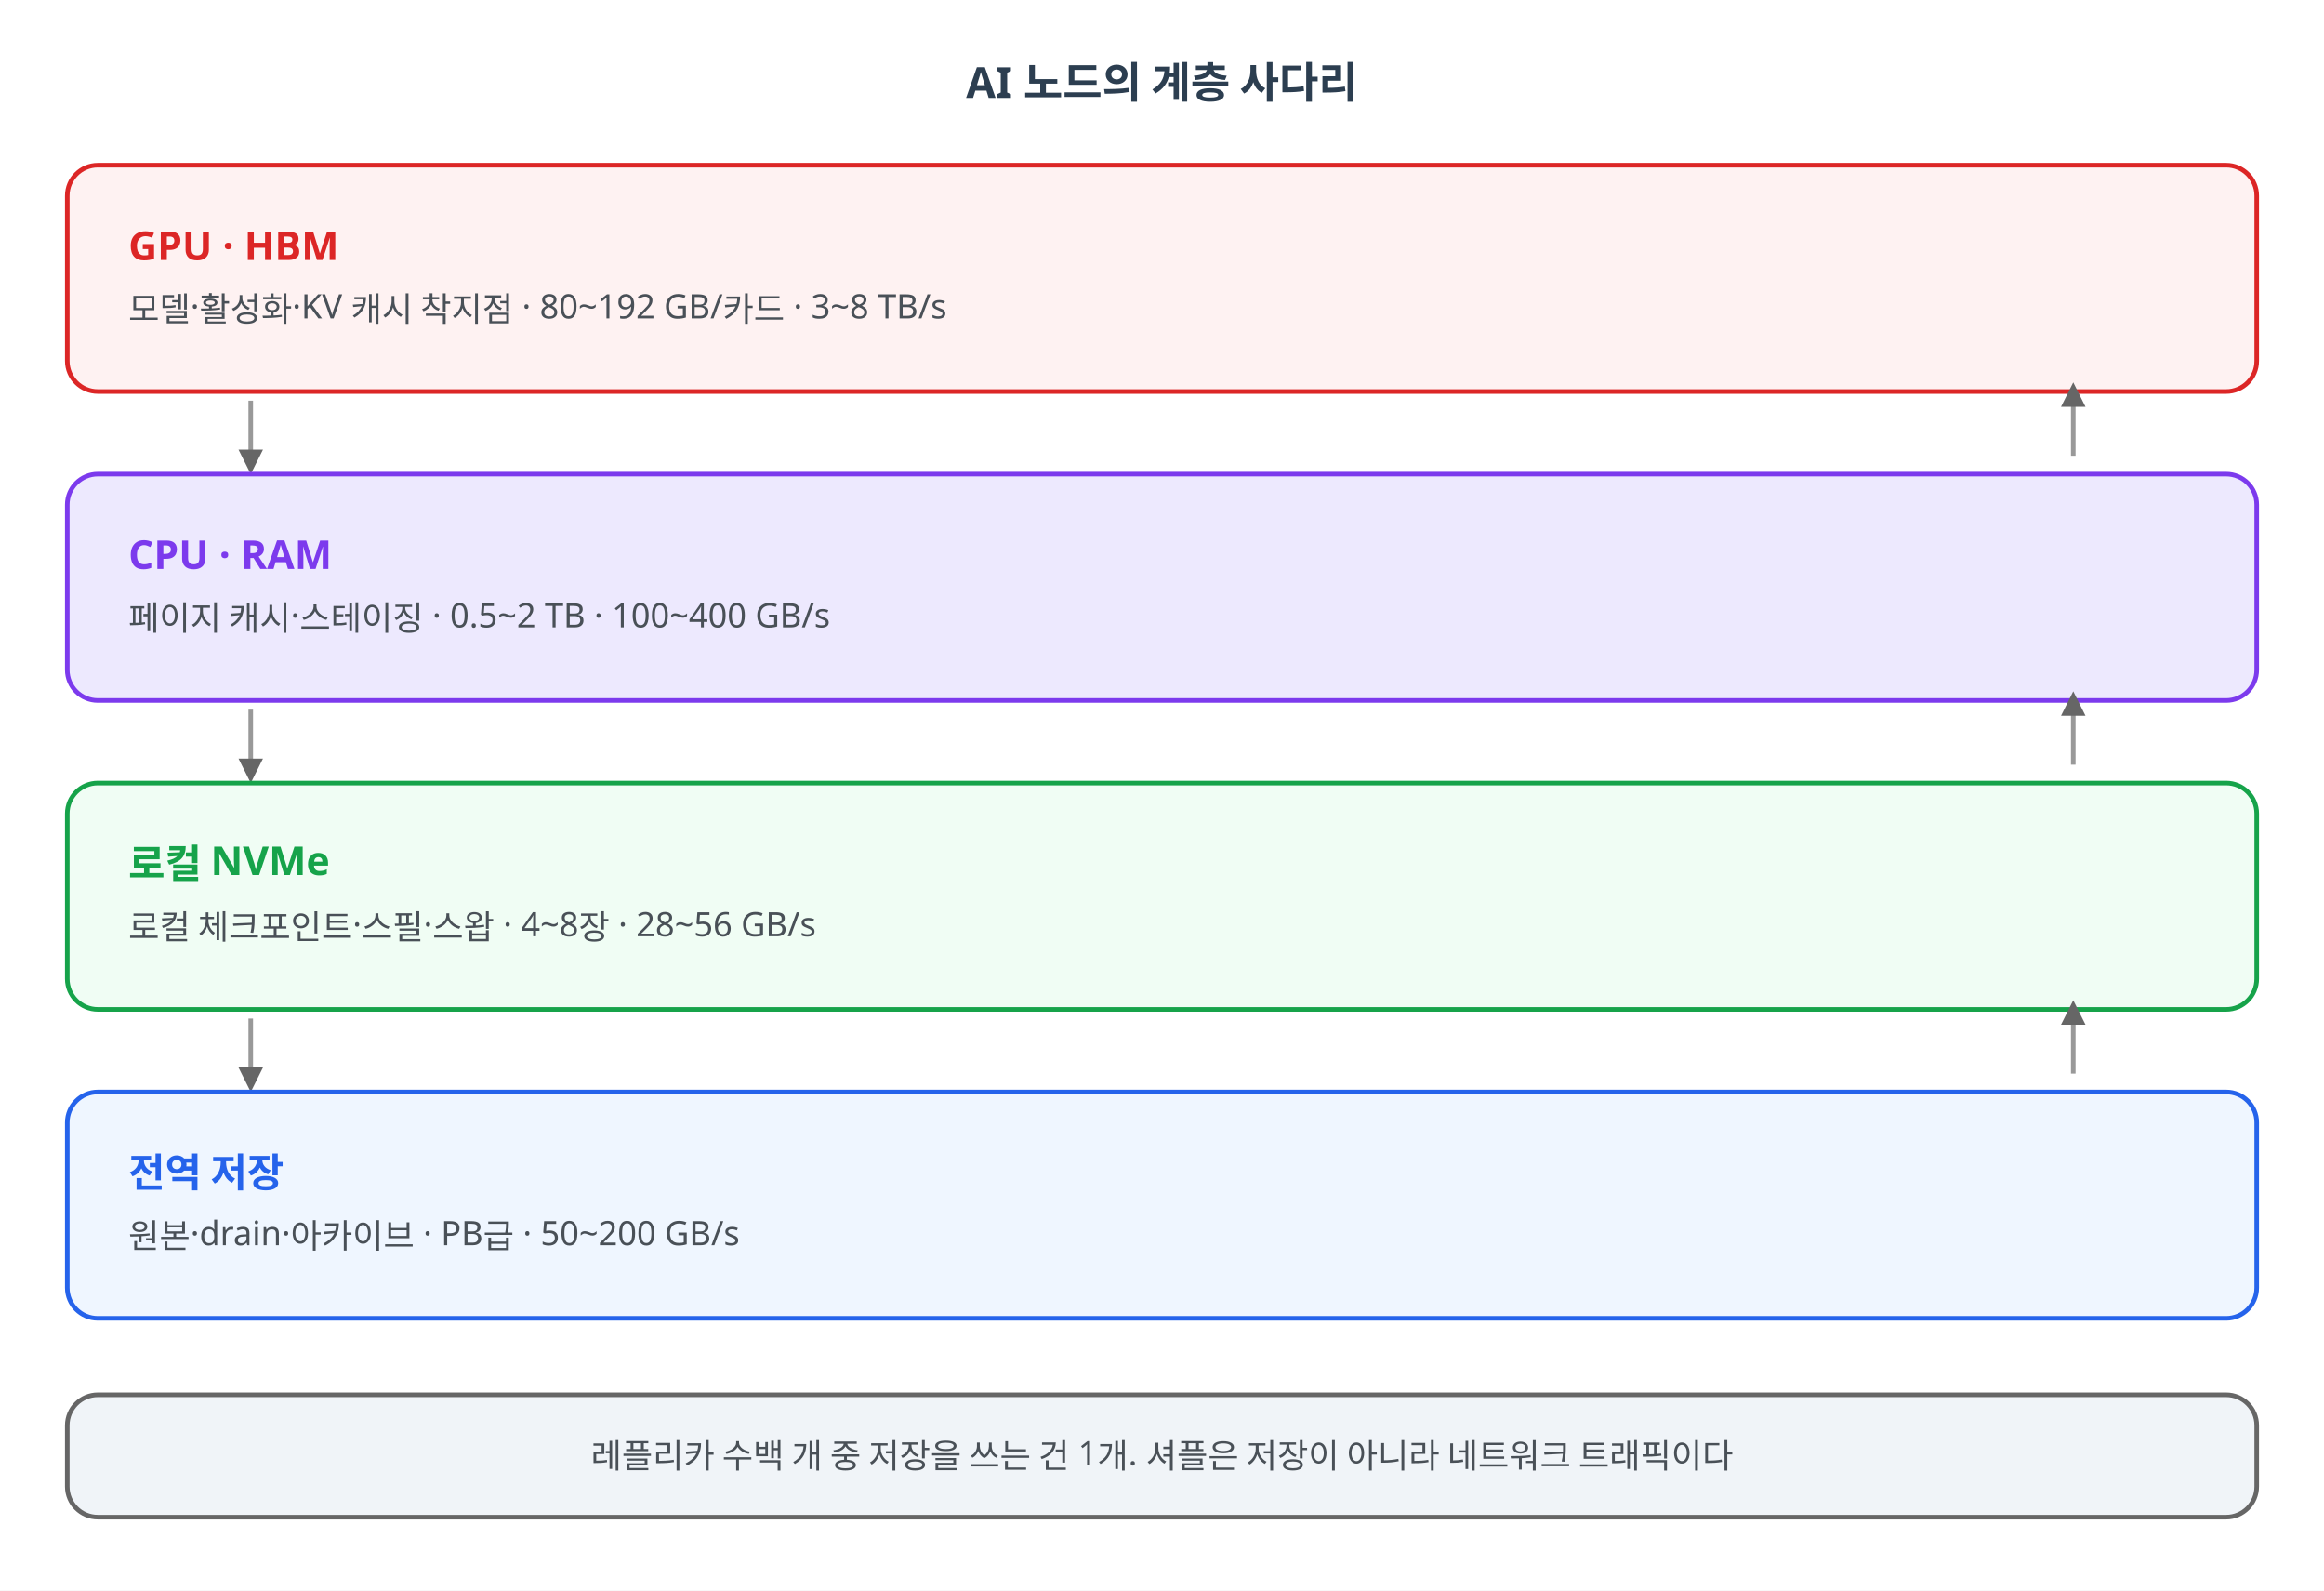
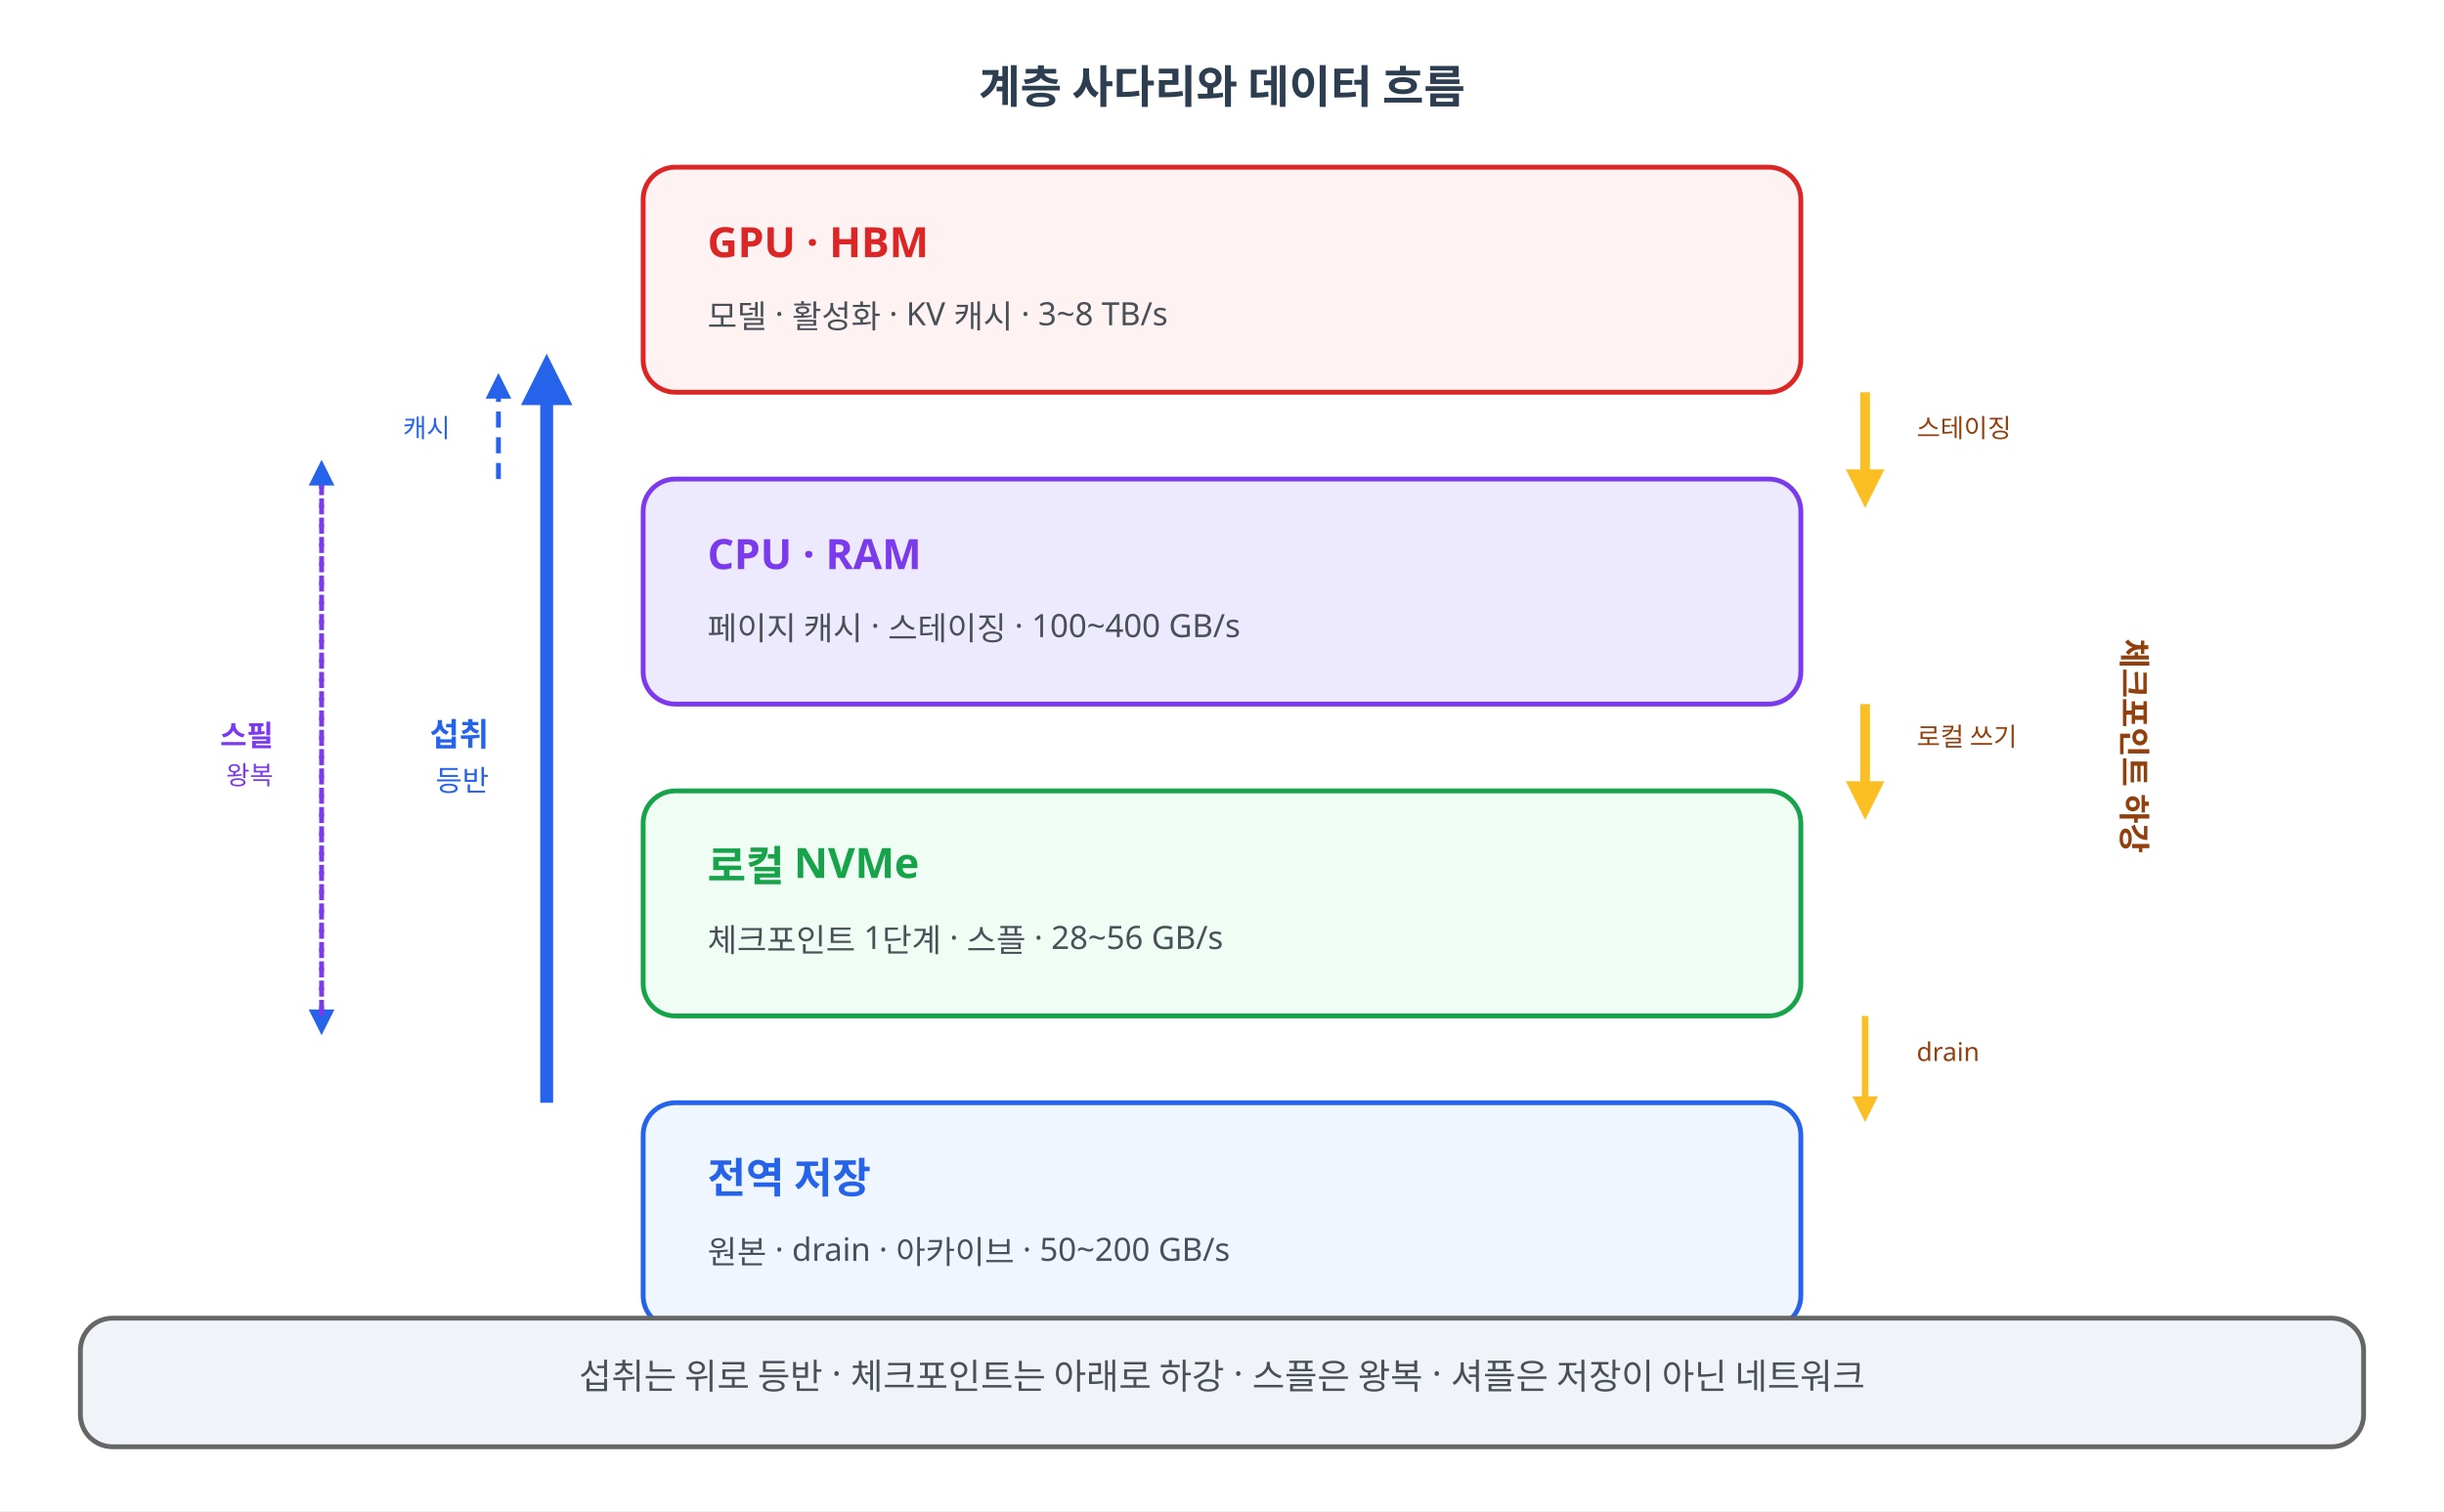
- <svg xmlns="http://www.w3.org/2000/svg" viewBox="0 0 760 520" width="760" role="img">
+ <svg xmlns="http://www.w3.org/2000/svg" viewBox="0 0 760 470" width="760" role="img">
  <style>text{font-family:'Noto Sans KR','Apple SD Gothic Neo','Malgun Gothic',system-ui,sans-serif}</style>
-   <rect x="0" y="0" width="760" height="520" fill="#ffffff" />
+   <rect x="0" y="0" width="760" height="470" fill="#ffffff" />
  <defs>
-     <marker id="ar" markerWidth="8" markerHeight="8" refX="2" refY="4" orient="auto" markerUnits="userSpaceOnUse">
-       <path d="M0 0 L8 4 L0 8 Z" fill="#666666" />
+     <marker id="m8" markerWidth="8" markerHeight="8" refX="2" refY="4" orient="auto" markerUnits="userSpaceOnUse">
+       <path d="M0 0 L8 4 L0 8 Z" fill="#2563eb" />
+     </marker>
+     <marker id="m8o" markerWidth="8" markerHeight="8" refX="2" refY="4" orient="auto" markerUnits="userSpaceOnUse">
+       <path d="M0 0 L8 4 L0 8 Z" fill="#fbbf24" />
+     </marker>
+     <marker id="m12" markerWidth="12" markerHeight="12" refX="3" refY="6" orient="auto" markerUnits="userSpaceOnUse">
+       <path d="M0 0 L12 6 L0 12 Z" fill="#2563eb" />
+     </marker>
+     <marker id="m12o" markerWidth="12" markerHeight="12" refX="3" refY="6" orient="auto" markerUnits="userSpaceOnUse">
+       <path d="M0 0 L12 6 L0 12 Z" fill="#fbbf24" />
+     </marker>
+     <marker id="m16" markerWidth="16" markerHeight="16" refX="4" refY="8" orient="auto" markerUnits="userSpaceOnUse">
+       <path d="M0 0 L16 8 L0 16 Z" fill="#2563eb" />
    </marker>
  </defs>
-   <text x="380" y="32.0" font-size="14" font-weight="700" fill="#2c3e50" text-anchor="middle">AI 노드의 계층 사다리</text>
-   <rect x="22" y="54" width="716" height="74" rx="10" fill="#fef2f2" stroke="#dc2626" stroke-width="1.5" />
-   <text x="42" y="85.0" font-size="13" font-weight="700" fill="#dc2626">GPU · HBM</text>
-   <text x="42" y="105.0" font-size="11" fill="#495057">모델·활성화·KV 캐시 착지점 · 80~192 GB/카드 · 3~8 TB/s</text>
-   <line x1="82" y1="131" x2="82" y2="149" stroke="#999999" stroke-width="1.5" marker-end="url(#ar)" />
-   <line x1="678" y1="149" x2="678" y2="131" stroke="#999999" stroke-width="1.5" marker-end="url(#ar)" />
-   <rect x="22" y="155" width="716" height="74" rx="10" fill="#ede9fe" stroke="#7c3aed" stroke-width="1.5" />
-   <text x="42" y="186.0" font-size="13" font-weight="700" fill="#7c3aed">CPU · RAM</text>
-   <text x="42" y="206.0" font-size="11" fill="#495057">페이지 캐시·스테이징 · 0.5~2 TB · 100~400 GB/s</text>
-   <line x1="82" y1="232" x2="82" y2="250" stroke="#999999" stroke-width="1.5" marker-end="url(#ar)" />
-   <line x1="678" y1="250" x2="678" y2="232" stroke="#999999" stroke-width="1.5" marker-end="url(#ar)" />
-   <rect x="22" y="256" width="716" height="74" rx="10" fill="#f0fdf4" stroke="#16a34a" stroke-width="1.5" />
-   <text x="42" y="287.0" font-size="13" font-weight="700" fill="#16a34a">로컬 NVMe</text>
-   <text x="42" y="307.0" font-size="11" fill="#495057">로컬 체크포인트·스필·스왑 · 4~8장 · 28~56 GB/s</text>
-   <line x1="82" y1="333" x2="82" y2="351" stroke="#999999" stroke-width="1.5" marker-end="url(#ar)" />
-   <line x1="678" y1="351" x2="678" y2="333" stroke="#999999" stroke-width="1.5" marker-end="url(#ar)" />
-   <rect x="22" y="357" width="716" height="74" rx="10" fill="#eff6ff" stroke="#2563eb" stroke-width="1.5" />
-   <text x="42" y="388.0" font-size="13" font-weight="700" fill="#2563eb">전역 저장</text>
-   <text x="42" y="408.0" font-size="11" fill="#495057">원본·drain·아카이브 · PB급 · 50~200 GB/s</text>
-   <rect x="22" y="456" width="716" height="40" rx="10" fill="#f0f4f8" stroke="#666666" stroke-width="1.5" />
-   <text x="380" y="479.9" font-size="11" fill="#495057" text-anchor="middle">레플리카 수백 개 중 저장을 쓰는 건 1개. 셔플은 저장이 아니라 네트워크 트래픽이다</text>
+   <text x="380" y="32" font-size="14" font-weight="700" fill="#2c3e50" text-anchor="middle">계층 사다리와 데이터 흐름</text>
+   <rect x="200" y="52" width="360" height="70" rx="10" fill="#fef2f2" stroke="#dc2626" stroke-width="1.5" />
+   <text x="220" y="80" font-size="13" font-weight="700" fill="#dc2626">GPU · HBM</text>
+   <text x="220" y="102" font-size="10" fill="#495057">모델 · 활성화 · KV 캐시 · 3~8 TB/s</text>
+   <rect x="200" y="149" width="360" height="70" rx="10" fill="#ede9fe" stroke="#7c3aed" stroke-width="1.5" />
+   <text x="220" y="177" font-size="13" font-weight="700" fill="#7c3aed">CPU · RAM</text>
+   <text x="220" y="199" font-size="10" fill="#495057">페이지 캐시 · 스테이징 · 100~400 GB/s</text>
+   <rect x="200" y="246" width="360" height="70" rx="10" fill="#f0fdf4" stroke="#16a34a" stroke-width="1.5" />
+   <text x="220" y="274" font-size="13" font-weight="700" fill="#16a34a">로컬 NVMe</text>
+   <text x="220" y="296" font-size="10" fill="#495057">체크포인트 1단계 · 스플 · 28~56 GB/s</text>
+   <rect x="200" y="343" width="360" height="70" rx="10" fill="#eff6ff" stroke="#2563eb" stroke-width="1.5" />
+   <text x="220" y="371" font-size="13" font-weight="700" fill="#2563eb">전역 저장</text>
+   <text x="220" y="393" font-size="10" fill="#495057">원본 · drain · 아카이브 · 50~200 GB/s</text>
+   <line x1="170" y1="343" x2="170" y2="122" stroke="#2563eb" stroke-width="4" marker-end="url(#m16)" />
+   <text x="152" y="232" font-size="10" font-weight="700" fill="#2563eb" text-anchor="end">섭취</text>
+   <text x="152" y="246" font-size="9" fill="#2563eb" text-anchor="end">등반</text>
+   <line x1="155" y1="149" x2="155" y2="122" stroke="#2563eb" stroke-width="1.5" stroke-dasharray="5,3" marker-end="url(#m8)" />
+   <text x="140" y="136" font-size="8" fill="#2563eb" text-anchor="end">캐시</text>
+   <line x1="100" y1="149" x2="100" y2="316" stroke="#7c3aed" stroke-width="1.5" stroke-dasharray="3,3" marker-end="url(#m8)" />
+   <line x1="100" y1="316" x2="100" y2="149" stroke="#7c3aed" stroke-width="1.5" stroke-dasharray="3,3" marker-end="url(#m8)" />
+   <text x="85" y="232" font-size="9" font-weight="700" fill="#7c3aed" text-anchor="end">스필</text>
+   <text x="85" y="244" font-size="8" fill="#7c3aed" text-anchor="end">왕복</text>
+   <line x1="580" y1="122" x2="580" y2="149" stroke="#fbbf24" stroke-width="3" marker-end="url(#m12o)" />
+   <text x="596" y="136" font-size="8" fill="#92400e">스테이징</text>
+   <line x1="580" y1="219" x2="580" y2="246" stroke="#fbbf24" stroke-width="3" marker-end="url(#m12o)" />
+   <text x="596" y="232" font-size="8" fill="#92400e">로컬 쓰기</text>
+   <line x1="580" y1="316" x2="580" y2="343" stroke="#fbbf24" stroke-width="2" marker-end="url(#m8o)" />
+   <text x="596" y="330" font-size="8" fill="#92400e">drain</text>
+   <text x="660" y="232" font-size="10" font-weight="700" fill="#92400e" text-anchor="middle" transform="rotate(90 660 232)">체크포인트 하강</text>
+   <rect x="25" y="410" width="710" height="40" rx="10" fill="#f0f4f8" stroke="#666666" stroke-width="1.5" />
+   <text x="380" y="432" font-size="11" fill="#495057" text-anchor="middle">섭취는 위로 등반 · 체크포인트는 아래로 하강 · 스플은 왕복 · 셔플은 저장이 아닌 네트워크</text>
</svg>
